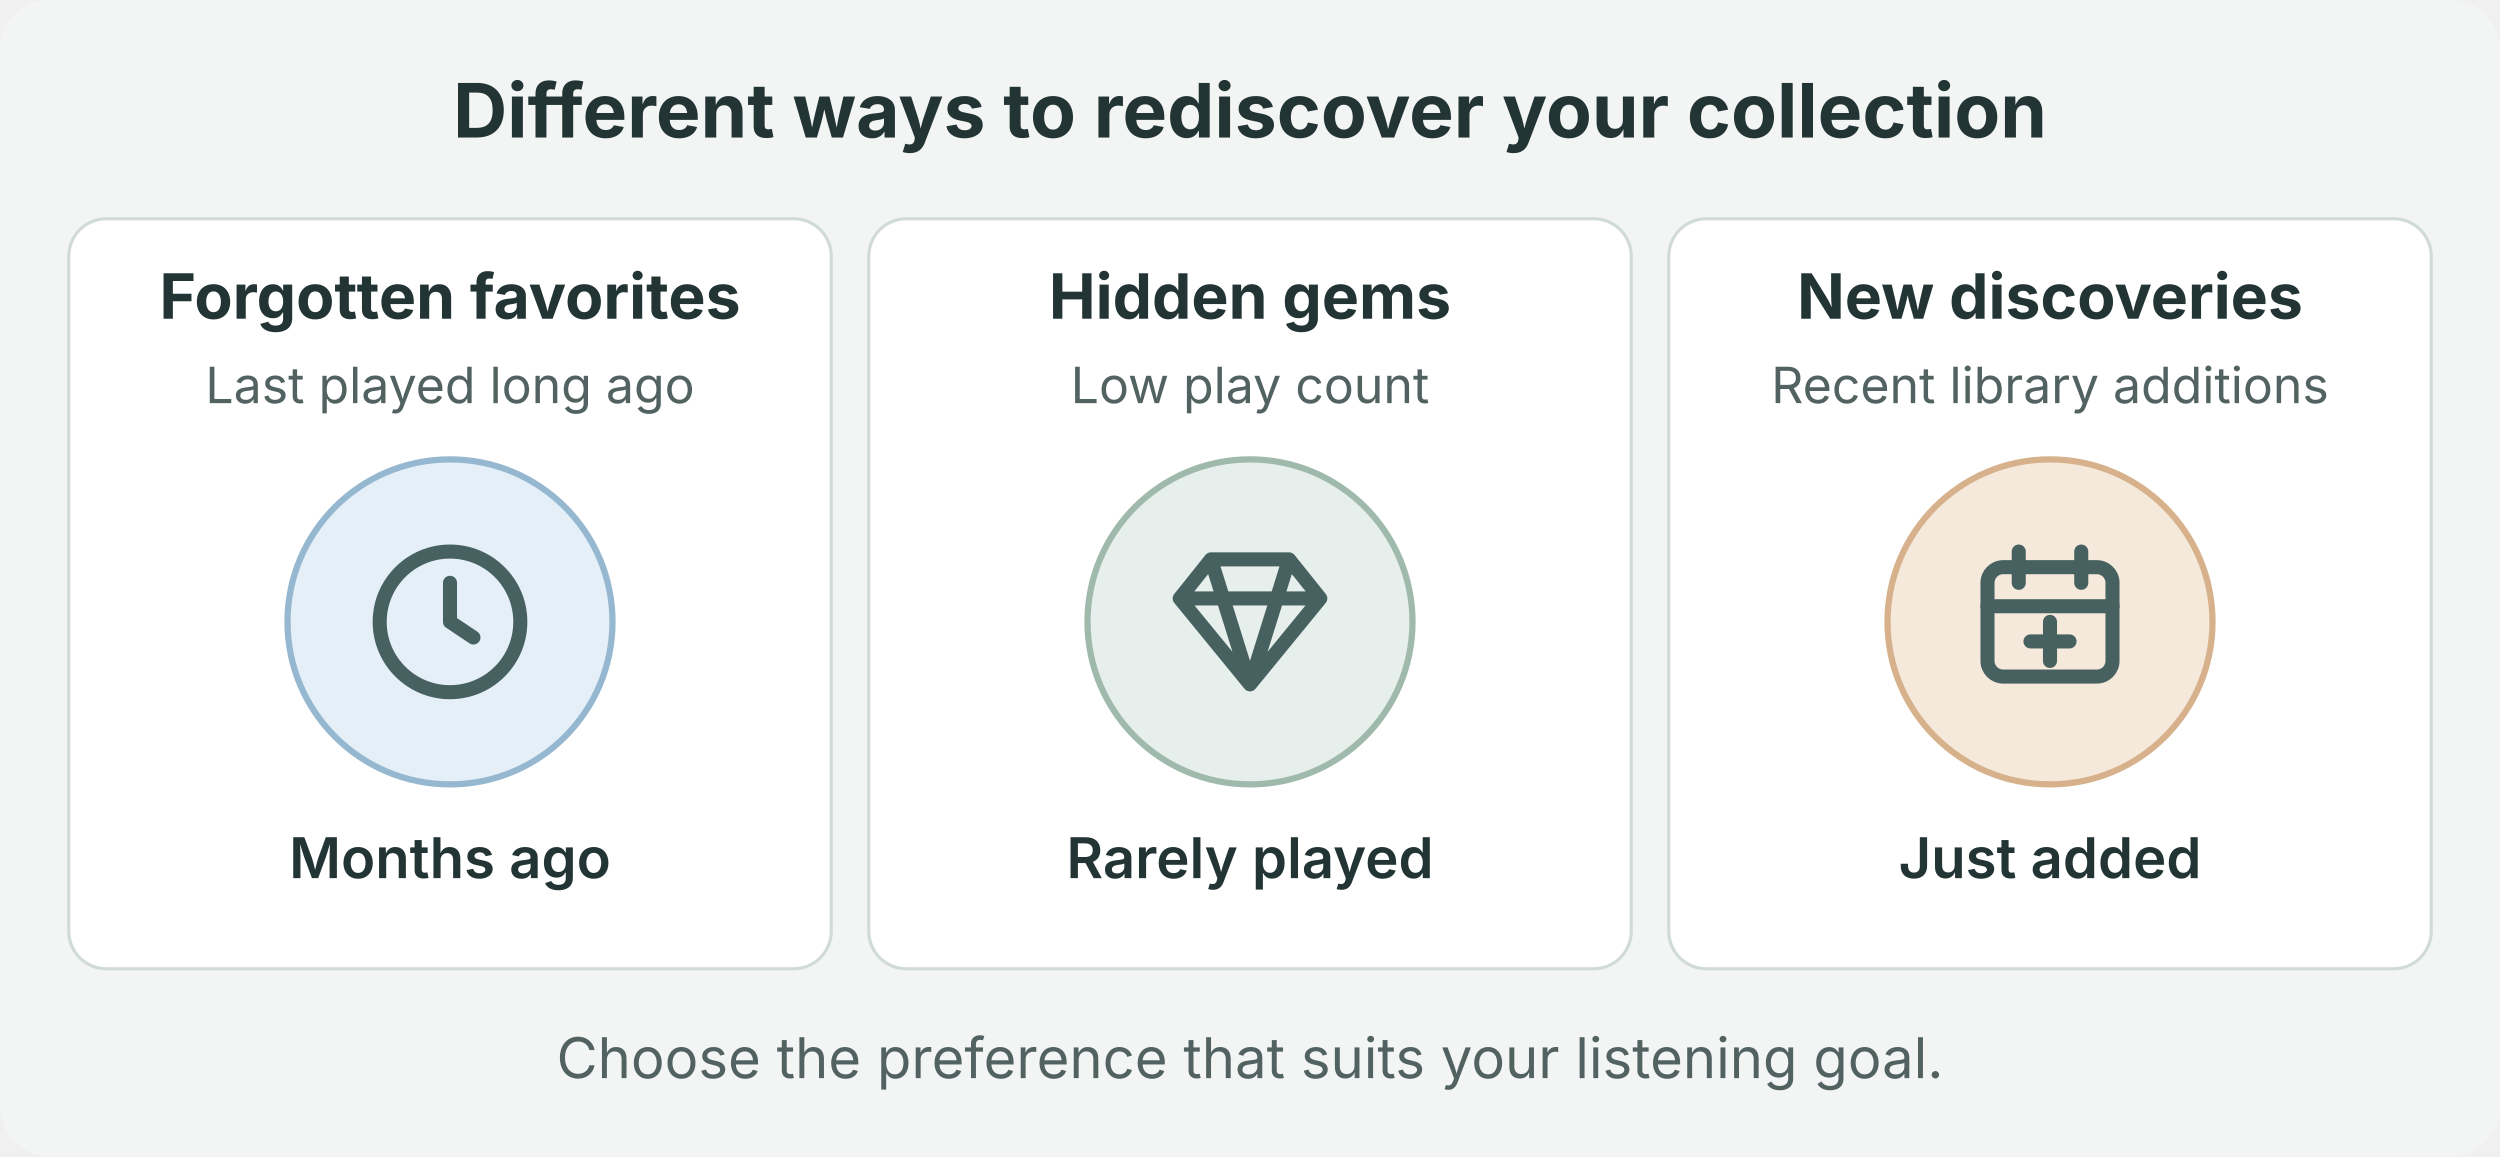
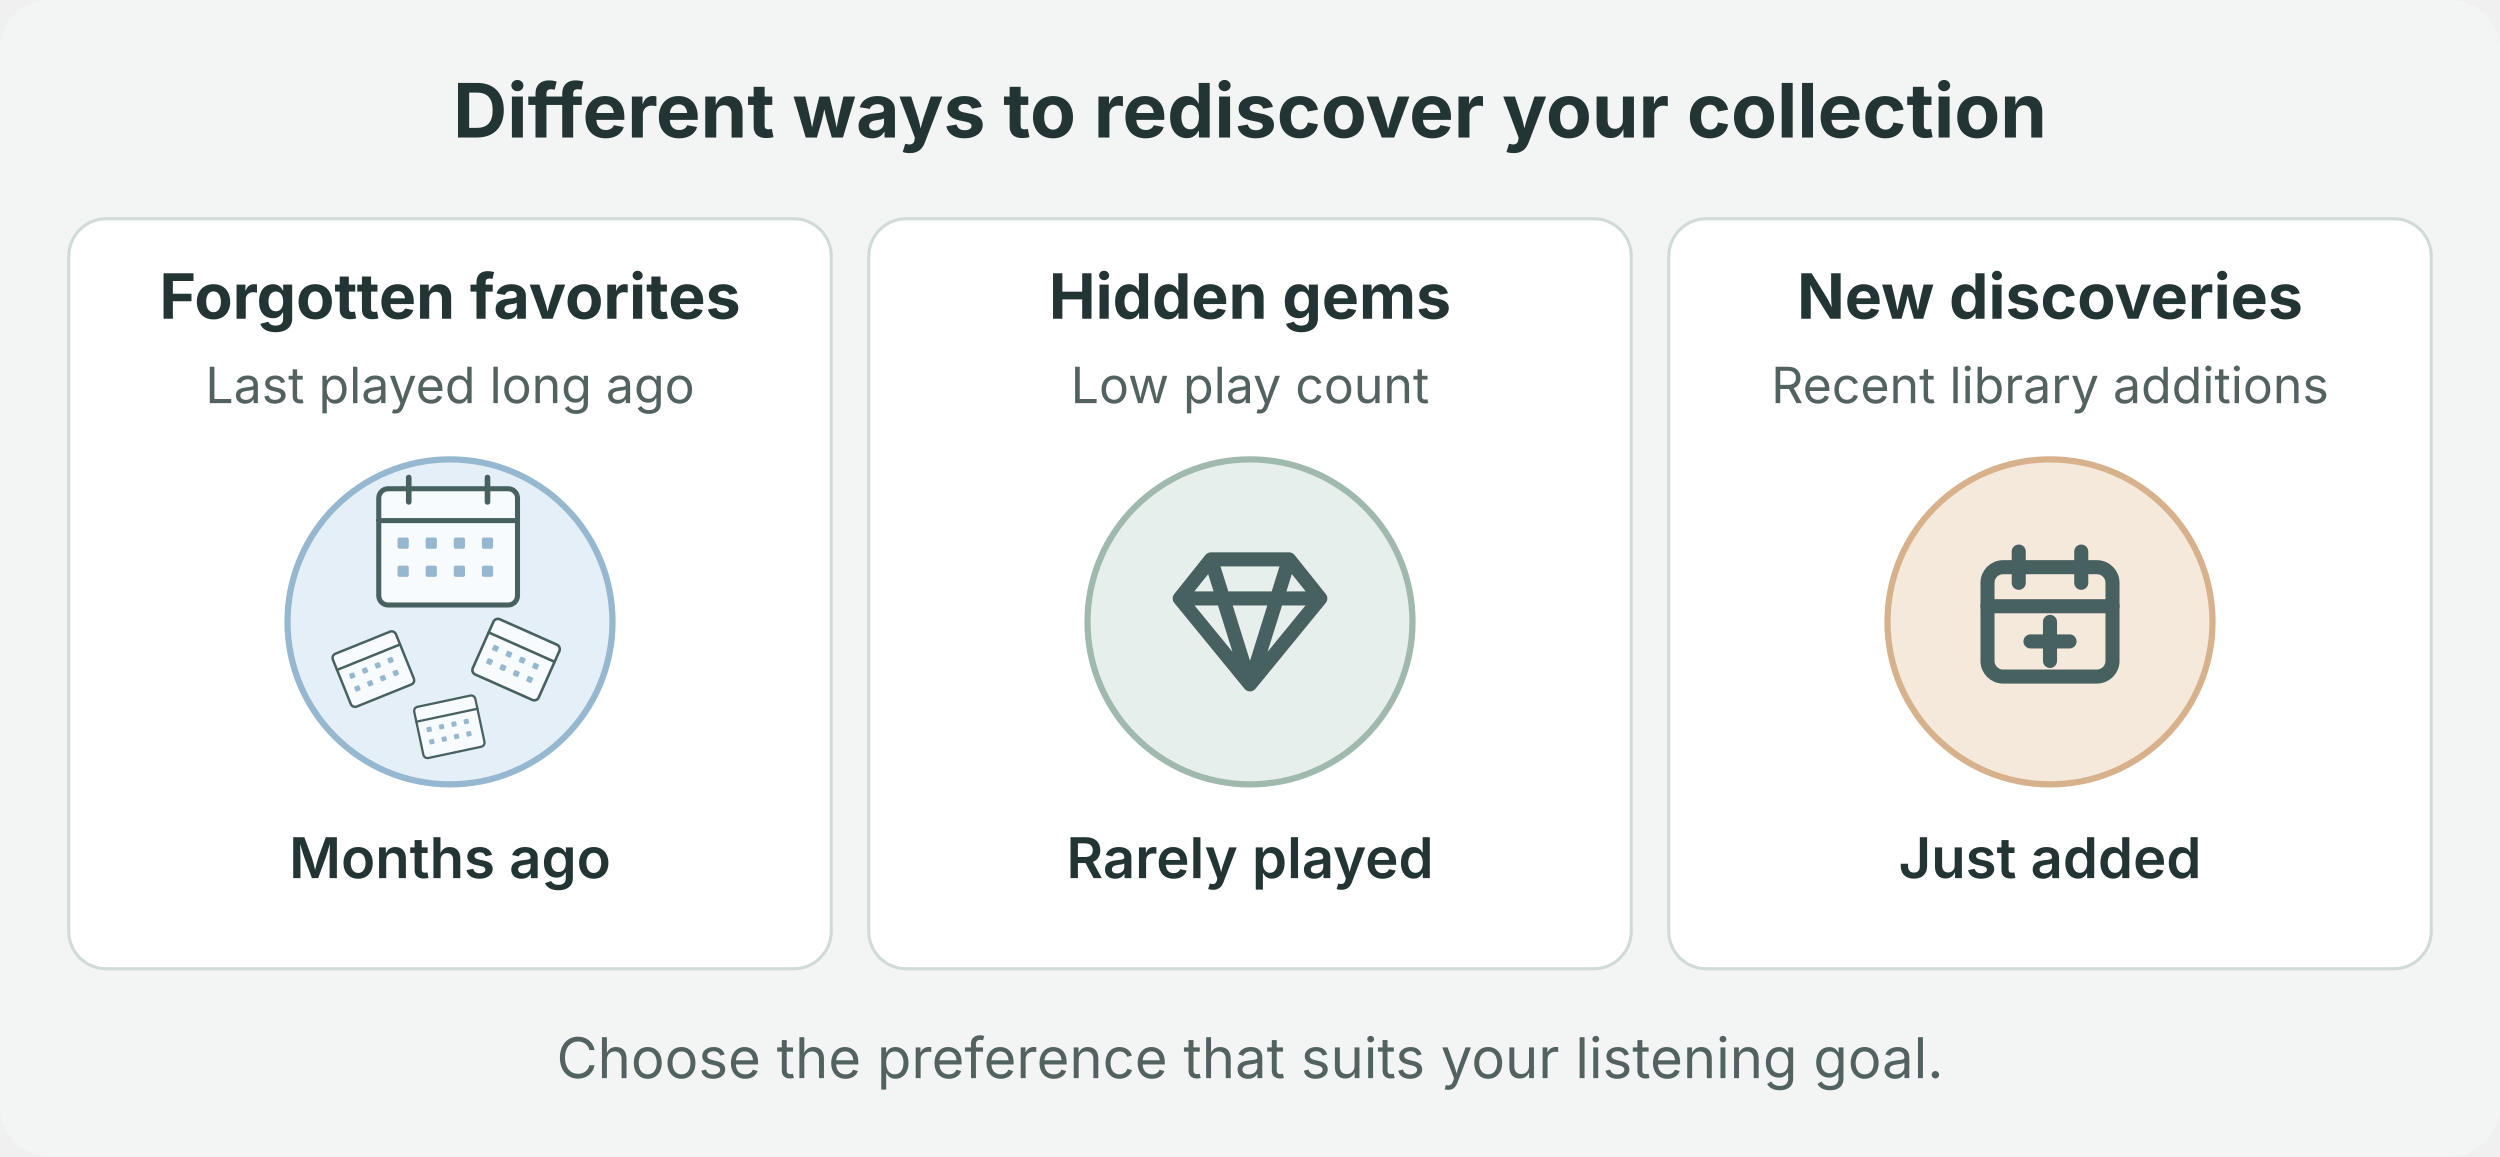
<svg xmlns="http://www.w3.org/2000/svg" width="800" height="370" viewBox="0 0 800 370" role="img" aria-labelledby="title description">
  <defs>
    <marker id="arrow" markerUnits="userSpaceOnUse" markerWidth="10" markerHeight="10" refX="9" refY="5" orient="auto-start-reverse">
      <path d="M0 0 L10 5 L0 10 Z" fill="#627577" />
    </marker>
  </defs>
  <rect width="800" height="370" rx="16" fill="#f3f5f4" />
  <g font-family="system-ui, -apple-system, Segoe UI, sans-serif" fill="#233435">
    <text x="400" y="44" font-size="24" text-anchor="middle" font-weight="650" fill="#233435">Different ways to rediscover your collection</text>
    <rect x="22" y="70" width="244" height="240" rx="12" fill="#fff" stroke="#d0dbd6" />
    <text x="144" y="102" font-size="20" text-anchor="middle" font-weight="650" fill="#233435">Forgotten favorites</text>
    <text x="144" y="129" font-size="16" text-anchor="middle" font-weight="400" fill="#526261">Last played long ago</text>
    <circle cx="144" cy="199" r="52" fill="#e4eff8" stroke="#96b7d0" stroke-width="2" />
-     <g transform="translate(114 169) scale(2.5)" fill="none" stroke="#476060" stroke-width="1.8" stroke-linecap="round" stroke-linejoin="round">
-       <circle cx="12" cy="12" r="9" />
-       <path d="M12 7v5l3 2" />
+     <g transform="translate(90 145) scale(0.6)" stroke="#476060" stroke-width="2.7" stroke-linecap="round" stroke-linejoin="round">
+       <g transform="translate(52 19) rotate(0 37 31) scale(1)">
+         <rect width="74" height="62" rx="5" fill="#f8fbfd" />
+         <path d="M0 17 H74" fill="none" />
+         <rect x="10" y="26" width="6" height="6" rx="1" fill="#96b7d0" stroke="none" />
+         <rect x="25" y="26" width="6" height="6" rx="1" fill="#96b7d0" stroke="none" />
+         <rect x="40" y="26" width="6" height="6" rx="1" fill="#96b7d0" stroke="none" />
+         <rect x="55" y="26" width="6" height="6" rx="1" fill="#96b7d0" stroke="none" />
+         <rect x="10" y="41" width="6" height="6" rx="1" fill="#96b7d0" stroke="none" />
+         <rect x="25" y="41" width="6" height="6" rx="1" fill="#96b7d0" stroke="none" />
+         <rect x="40" y="41" width="6" height="6" rx="1" fill="#96b7d0" stroke="none" />
+         <rect x="55" y="41" width="6" height="6" rx="1" fill="#96b7d0" stroke="none" />
+       </g>
+       <g transform="translate(31 100) rotate(-22 18.13 15.19) scale(0.49)">
+         <rect width="74" height="62" rx="5" fill="#f8fbfd" />
+         <path d="M0 17 H74" fill="none" />
+         <rect x="10" y="26" width="6" height="6" rx="1" fill="#96b7d0" stroke="none" />
+         <rect x="25" y="26" width="6" height="6" rx="1" fill="#96b7d0" stroke="none" />
+         <rect x="40" y="26" width="6" height="6" rx="1" fill="#96b7d0" stroke="none" />
+         <rect x="55" y="26" width="6" height="6" rx="1" fill="#96b7d0" stroke="none" />
+         <rect x="10" y="41" width="6" height="6" rx="1" fill="#96b7d0" stroke="none" />
+         <rect x="25" y="41" width="6" height="6" rx="1" fill="#96b7d0" stroke="none" />
+         <rect x="40" y="41" width="6" height="6" rx="1" fill="#96b7d0" stroke="none" />
+         <rect x="55" y="41" width="6" height="6" rx="1" fill="#96b7d0" stroke="none" />
+       </g>
+       <g transform="translate(106 94) rotate(24 19.24 16.12) scale(0.52)">
+         <rect width="74" height="62" rx="5" fill="#f8fbfd" />
+         <path d="M0 17 H74" fill="none" />
+         <rect x="10" y="26" width="6" height="6" rx="1" fill="#96b7d0" stroke="none" />
+         <rect x="25" y="26" width="6" height="6" rx="1" fill="#96b7d0" stroke="none" />
+         <rect x="40" y="26" width="6" height="6" rx="1" fill="#96b7d0" stroke="none" />
+         <rect x="55" y="26" width="6" height="6" rx="1" fill="#96b7d0" stroke="none" />
+         <rect x="10" y="41" width="6" height="6" rx="1" fill="#96b7d0" stroke="none" />
+         <rect x="25" y="41" width="6" height="6" rx="1" fill="#96b7d0" stroke="none" />
+         <rect x="40" y="41" width="6" height="6" rx="1" fill="#96b7d0" stroke="none" />
+         <rect x="55" y="41" width="6" height="6" rx="1" fill="#96b7d0" stroke="none" />
+       </g>
+       <g transform="translate(73 132) rotate(-12 16.65 13.95) scale(0.45)">
+         <rect width="74" height="62" rx="5" fill="#f8fbfd" />
+         <path d="M0 17 H74" fill="none" />
+         <rect x="10" y="26" width="6" height="6" rx="1" fill="#96b7d0" stroke="none" />
+         <rect x="25" y="26" width="6" height="6" rx="1" fill="#96b7d0" stroke="none" />
+         <rect x="40" y="26" width="6" height="6" rx="1" fill="#96b7d0" stroke="none" />
+         <rect x="55" y="26" width="6" height="6" rx="1" fill="#96b7d0" stroke="none" />
+         <rect x="10" y="41" width="6" height="6" rx="1" fill="#96b7d0" stroke="none" />
+         <rect x="25" y="41" width="6" height="6" rx="1" fill="#96b7d0" stroke="none" />
+         <rect x="40" y="41" width="6" height="6" rx="1" fill="#96b7d0" stroke="none" />
+         <rect x="55" y="41" width="6" height="6" rx="1" fill="#96b7d0" stroke="none" />
+       </g>
+       <path d="M68 13 V26 M110 13 V26" fill="none" stroke-width="3" />
    </g>
    <text x="144" y="281" font-size="18" text-anchor="middle" font-weight="600" fill="#233435">Months ago</text>
    <rect x="278" y="70" width="244" height="240" rx="12" fill="#fff" stroke="#d0dbd6" />
    <text x="400" y="102" font-size="20" text-anchor="middle" font-weight="650" fill="#233435">Hidden gems</text>
    <text x="400" y="129" font-size="16" text-anchor="middle" font-weight="400" fill="#526261">Low play count</text>
    <circle cx="400" cy="199" r="52" fill="#e6efeb" stroke="#9fb9ad" stroke-width="2" />
    <g transform="translate(370 169) scale(2.5)" fill="none" stroke="#476060" stroke-width="1.8" stroke-linecap="round" stroke-linejoin="round">
      <path d="M3 9 7 4h10l4 5-9 11L3 9Z M3 9h18 M7 4l5 16 5-16" />
    </g>
    <text x="400" y="281" font-size="18" text-anchor="middle" font-weight="600" fill="#233435">Rarely played</text>
    <rect x="534" y="70" width="244" height="240" rx="12" fill="#fff" stroke="#d0dbd6" />
    <text x="656" y="102" font-size="20" text-anchor="middle" font-weight="650" fill="#233435">New discoveries</text>
    <text x="656" y="129" font-size="16" text-anchor="middle" font-weight="400" fill="#526261">Recent library additions</text>
    <circle cx="656" cy="199" r="52" fill="#f5e9db" stroke="#d7b18b" stroke-width="2" />
    <g transform="translate(626 169) scale(2.5)" fill="none" stroke="#476060" stroke-width="1.8" stroke-linecap="round" stroke-linejoin="round">
      <rect x="4" y="5" width="16" height="14" rx="2" />
      <path d="M8 3v4 M16 3v4 M4 10h16 M12 12v5 M9.5 14.5h5" />
    </g>
    <text x="656" y="281" font-size="18" text-anchor="middle" font-weight="600" fill="#233435">Just added</text>
    <text x="400" y="345" font-size="18" text-anchor="middle" font-weight="400" fill="#526261">Choose the preference that suits your listening goal.</text>
  </g>
</svg>
